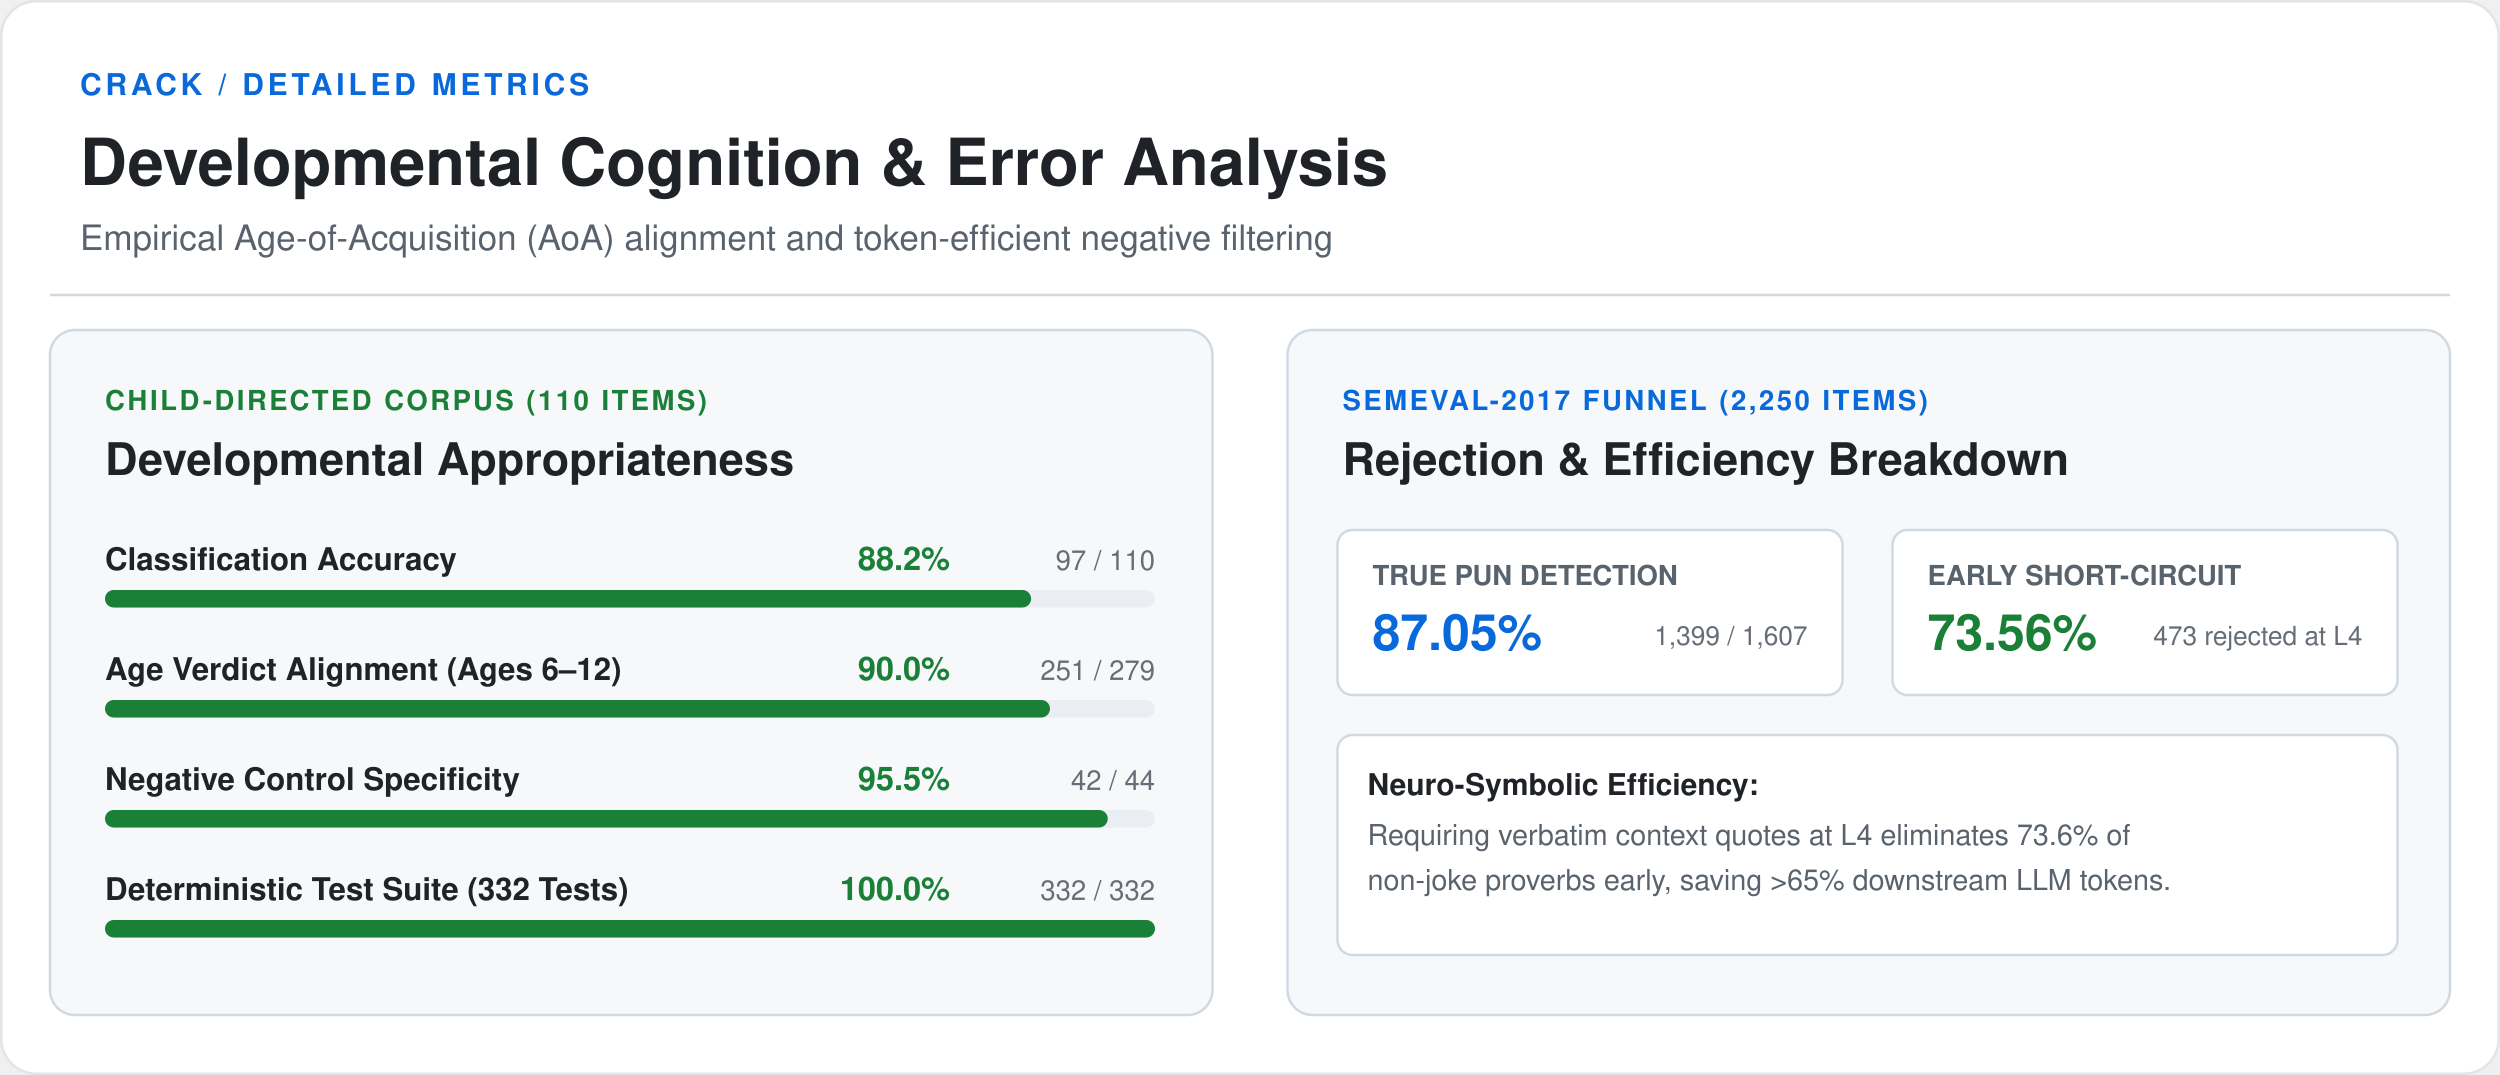
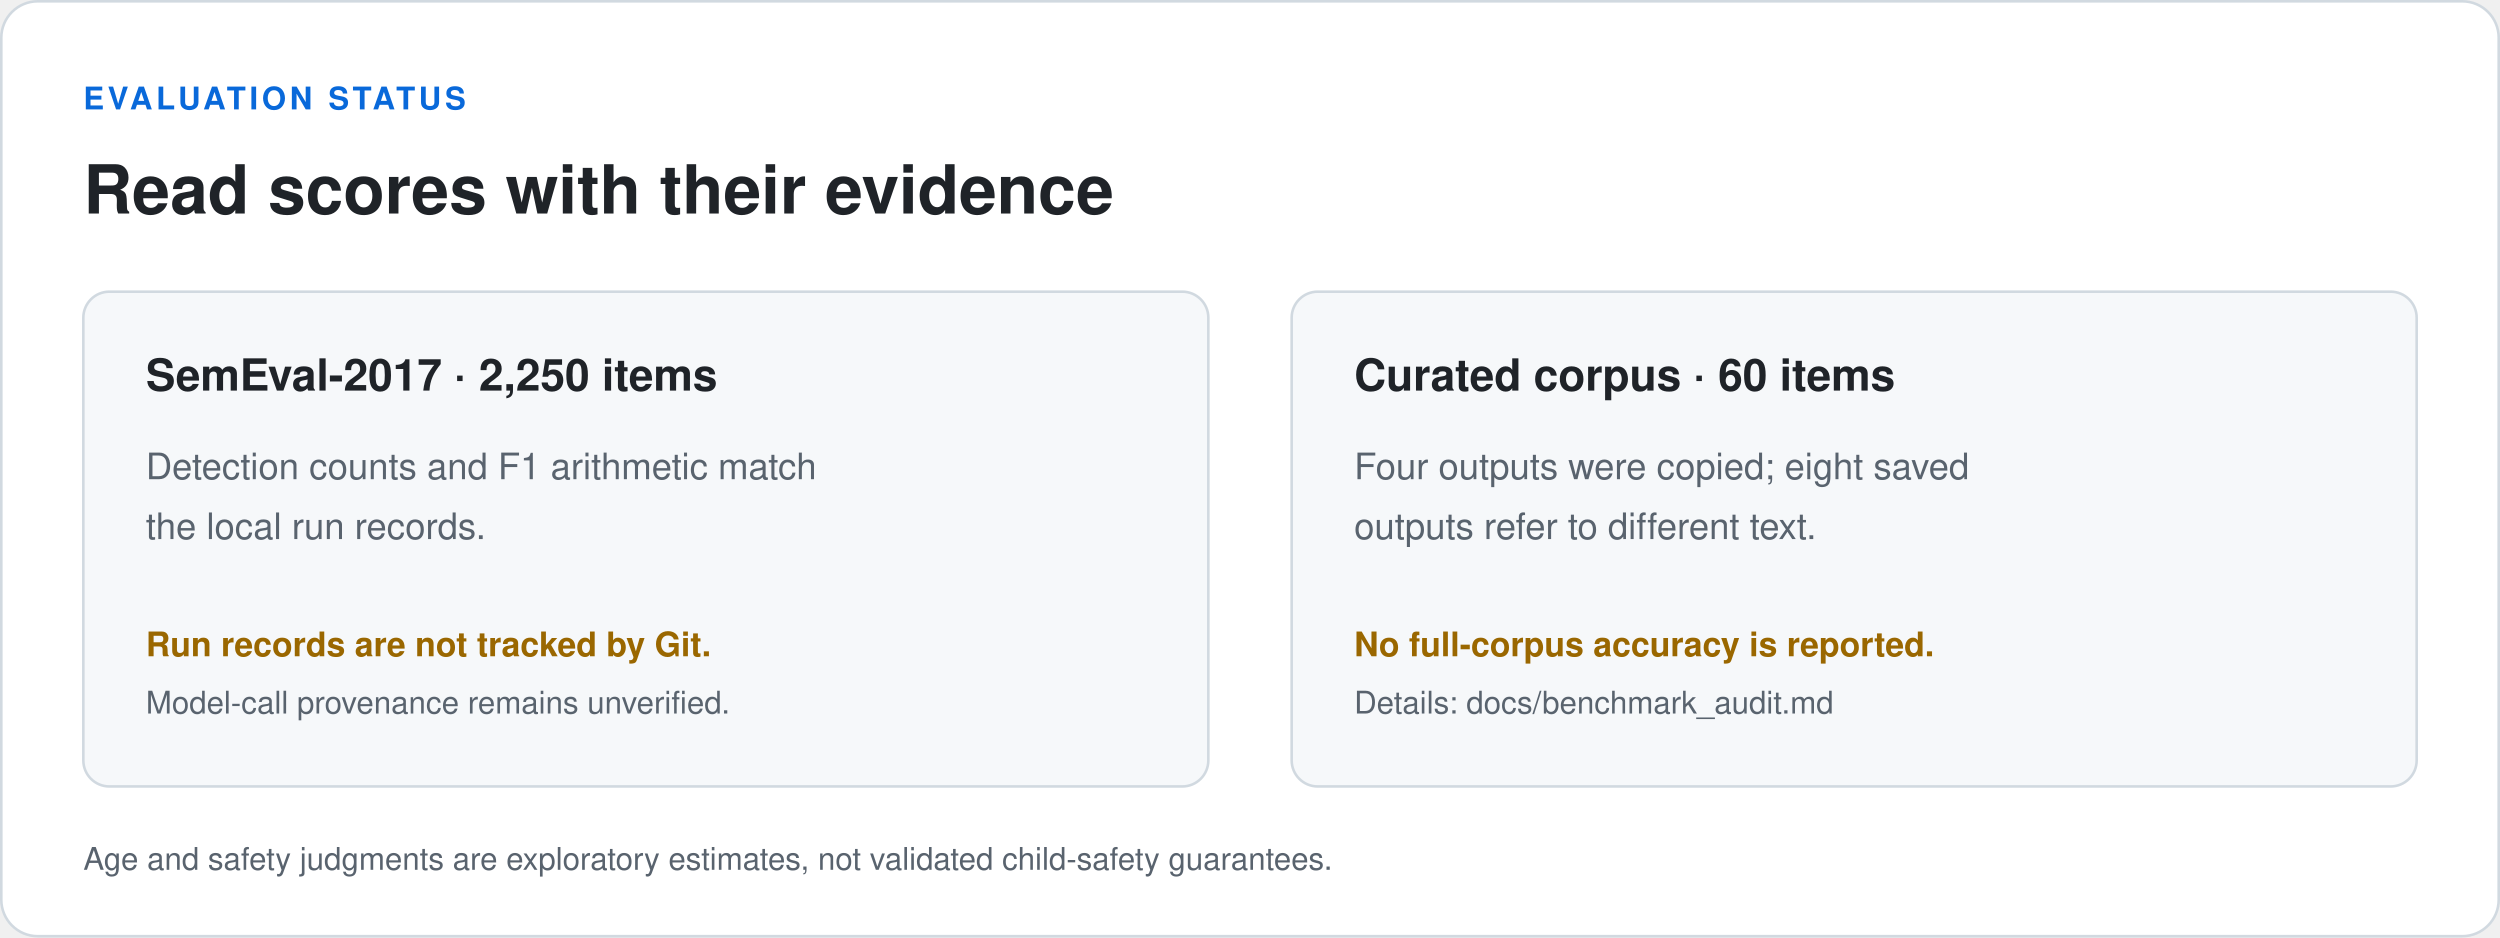
- <svg xmlns="http://www.w3.org/2000/svg" width="1000" height="430" viewBox="0 0 1000 430" role="img" aria-labelledby="title description">
-   <rect x="0.5" y="0.5" width="999" height="429" rx="14" fill="#ffffff" stroke="#e1e4e8" />
-   <g font-family="-apple-system, BlinkMacSystemFont, 'Segoe UI', Helvetica, Arial, sans-serif" font-variant-numeric="tabular-nums">
-     <text x="32" y="38" fill="#0969da" font-size="12" font-weight="700" text-anchor="start" letter-spacing="1.5">CRACK  /  DETAILED METRICS</text>
-     <text x="32" y="74" fill="#1f2328" font-size="26" font-weight="700" text-anchor="start">Developmental Cognition &amp; Error Analysis</text>
-     <text x="32" y="100" fill="#59636e" font-size="14" font-weight="400" text-anchor="start">Empirical Age-of-Acquisition (AoA) alignment and token-efficient negative filtering</text>
-     <path d="M20 118 H980" stroke="#d1d9e0" stroke-width="1" />
-     <g transform="translate(20, 132)">
-       <rect x="0" y="0" width="465" height="274" rx="10" fill="#f6f8fa" stroke="#d1d9e0" />
-       <text x="22" y="32" fill="#1a7f37" font-size="11" font-weight="700" letter-spacing="1">CHILD-DIRECTED CORPUS (110 ITEMS)</text>
-       <text x="22" y="58" fill="#1f2328" font-size="18" font-weight="700">Developmental Appropriateness</text>
-       <text x="22" y="96" fill="#1f2328" font-size="12.5" font-weight="600">Classification Accuracy</text>
-       <text x="360" y="96" fill="#1a7f37" font-size="13" font-weight="700" text-anchor="end">88.2%</text>
-       <text x="442" y="96" fill="#656d76" font-size="11" text-anchor="end">97 / 110</text>
-       <rect x="22" y="104" width="420" height="7" rx="3.5" fill="#eaeef2" />
-       <rect x="22" y="104" width="370.44" height="7" rx="3.5" fill="#1a7f37" />
-       <text x="22" y="140" fill="#1f2328" font-size="12.5" font-weight="600">Age Verdict Alignment (Ages 6–12)</text>
-       <text x="360" y="140" fill="#1a7f37" font-size="13" font-weight="700" text-anchor="end">90.0%</text>
-       <text x="442" y="140" fill="#656d76" font-size="11" text-anchor="end">251 / 279</text>
-       <rect x="22" y="148" width="420" height="7" rx="3.5" fill="#eaeef2" />
-       <rect x="22" y="148" width="378.0" height="7" rx="3.5" fill="#1a7f37" />
-       <text x="22" y="184" fill="#1f2328" font-size="12.5" font-weight="600">Negative Control Specificity</text>
-       <text x="360" y="184" fill="#1a7f37" font-size="13" font-weight="700" text-anchor="end">95.5%</text>
-       <text x="442" y="184" fill="#656d76" font-size="11" text-anchor="end">42 / 44</text>
-       <rect x="22" y="192" width="420" height="7" rx="3.5" fill="#eaeef2" />
-       <rect x="22" y="192" width="401.1" height="7" rx="3.5" fill="#1a7f37" />
-       <text x="22" y="228" fill="#1f2328" font-size="12.5" font-weight="600">Deterministic Test Suite (332 Tests)</text>
-       <text x="360" y="228" fill="#1a7f37" font-size="13" font-weight="700" text-anchor="end">100.0%</text>
-       <text x="442" y="228" fill="#656d76" font-size="11" text-anchor="end">332 / 332</text>
-       <rect x="22" y="236" width="420" height="7" rx="3.5" fill="#eaeef2" />
-       <rect x="22" y="236" width="420.0" height="7" rx="3.5" fill="#1a7f37" />
-     </g>
-     <g transform="translate(515, 132)">
-       <rect x="0" y="0" width="465" height="274" rx="10" fill="#f6f8fa" stroke="#d1d9e0" />
-       <text x="22" y="32" fill="#0969da" font-size="11" font-weight="700" letter-spacing="1">SEMEVAL-2017 FUNNEL (2,250 ITEMS)</text>
-       <text x="22" y="58" fill="#1f2328" font-size="18" font-weight="700">Rejection &amp; Efficiency Breakdown</text>
-       <g transform="translate(20, 80)">
-         <rect x="0" y="0" width="202" height="66" rx="6" fill="#ffffff" stroke="#d1d9e0" />
-         <text x="14" y="22" fill="#59636e" font-size="11" font-weight="600">TRUE PUN DETECTION</text>
-         <text x="14" y="48" fill="#0969da" font-size="20" font-weight="700">87.05%</text>
-         <text x="188" y="46" fill="#656d76" font-size="10.5" text-anchor="end">1,399 / 1,607</text>
-       </g>
-       <g transform="translate(242, 80)">
-         <rect x="0" y="0" width="202" height="66" rx="6" fill="#ffffff" stroke="#d1d9e0" />
-         <text x="14" y="22" fill="#59636e" font-size="11" font-weight="600">EARLY SHORT-CIRCUIT</text>
-         <text x="14" y="48" fill="#1a7f37" font-size="20" font-weight="700">73.56%</text>
-         <text x="188" y="46" fill="#656d76" font-size="10.5" text-anchor="end">473 rejected at L4</text>
-       </g>
-       <rect x="20" y="162" width="424" height="88" rx="6" fill="#ffffff" stroke="#d1d9e0" />
-       <text x="32" y="186" fill="#1f2328" font-size="12" font-weight="700">Neuro-Symbolic Efficiency:</text>
-       <text x="32" y="206" fill="#59636e" font-size="11.5">Requiring verbatim context quotes at L4 eliminates 73.6% of</text>
-       <text x="32" y="224" fill="#59636e" font-size="11.5">non-joke proverbs early, saving &gt;65% downstream LLM tokens.</text>
-     </g>
+ <svg xmlns="http://www.w3.org/2000/svg" width="960" height="360" viewBox="0 0 960 360" role="img" aria-labelledby="title description">
+   <rect x="0.5" y="0.5" width="959" height="359" rx="14" fill="#ffffff" stroke="#d1d9e0" />
+   <g font-family="-apple-system, BlinkMacSystemFont, 'Segoe UI', Helvetica, Arial, sans-serif">
+     <text x="32" y="42" fill="#0969da" font-size="12" font-weight="700" letter-spacing="1.4">EVALUATION STATUS</text>
+     <text x="32" y="82" fill="#1f2328" font-size="26" font-weight="700">Read scores with their evidence</text>
+     <rect x="32" y="112" width="432" height="190" rx="10" fill="#f6f8fa" stroke="#d1d9e0" />
+     <text x="56" y="150" fill="#1f2328" font-size="17" font-weight="700">SemEval-2017 · 2,250 items</text>
+     <text x="56" y="184" fill="#59636e" font-size="14">Detection counts and F1 arithmetic match</text>
+     <text x="56" y="207" fill="#59636e" font-size="14">the local run records.</text>
+     <text x="56" y="252" fill="#9a6700" font-size="13" font-weight="700">Run records are not tracked by Git.</text>
+     <text x="56" y="274" fill="#59636e" font-size="12">Model-call provenance remains unverified.</text>
+     <rect x="496" y="112" width="432" height="190" rx="10" fill="#f6f8fa" stroke="#d1d9e0" />
+     <text x="520" y="150" fill="#1f2328" font-size="17" font-weight="700">Curated corpus · 60 items</text>
+     <text x="520" y="184" fill="#59636e" font-size="14">Four outputs were copied; eight saved</text>
+     <text x="520" y="207" fill="#59636e" font-size="14">outputs refer to different text.</text>
+     <text x="520" y="252" fill="#9a6700" font-size="13" font-weight="700">No full-corpus accuracy is reported.</text>
+     <text x="520" y="274" fill="#59636e" font-size="12">Details: docs/benchmark_audit.md</text>
+     <text x="32" y="334" fill="#59636e" font-size="12">Age and safety judgments are exploratory estimates, not validated child-safety guarantees.</text>
  </g>
</svg>
